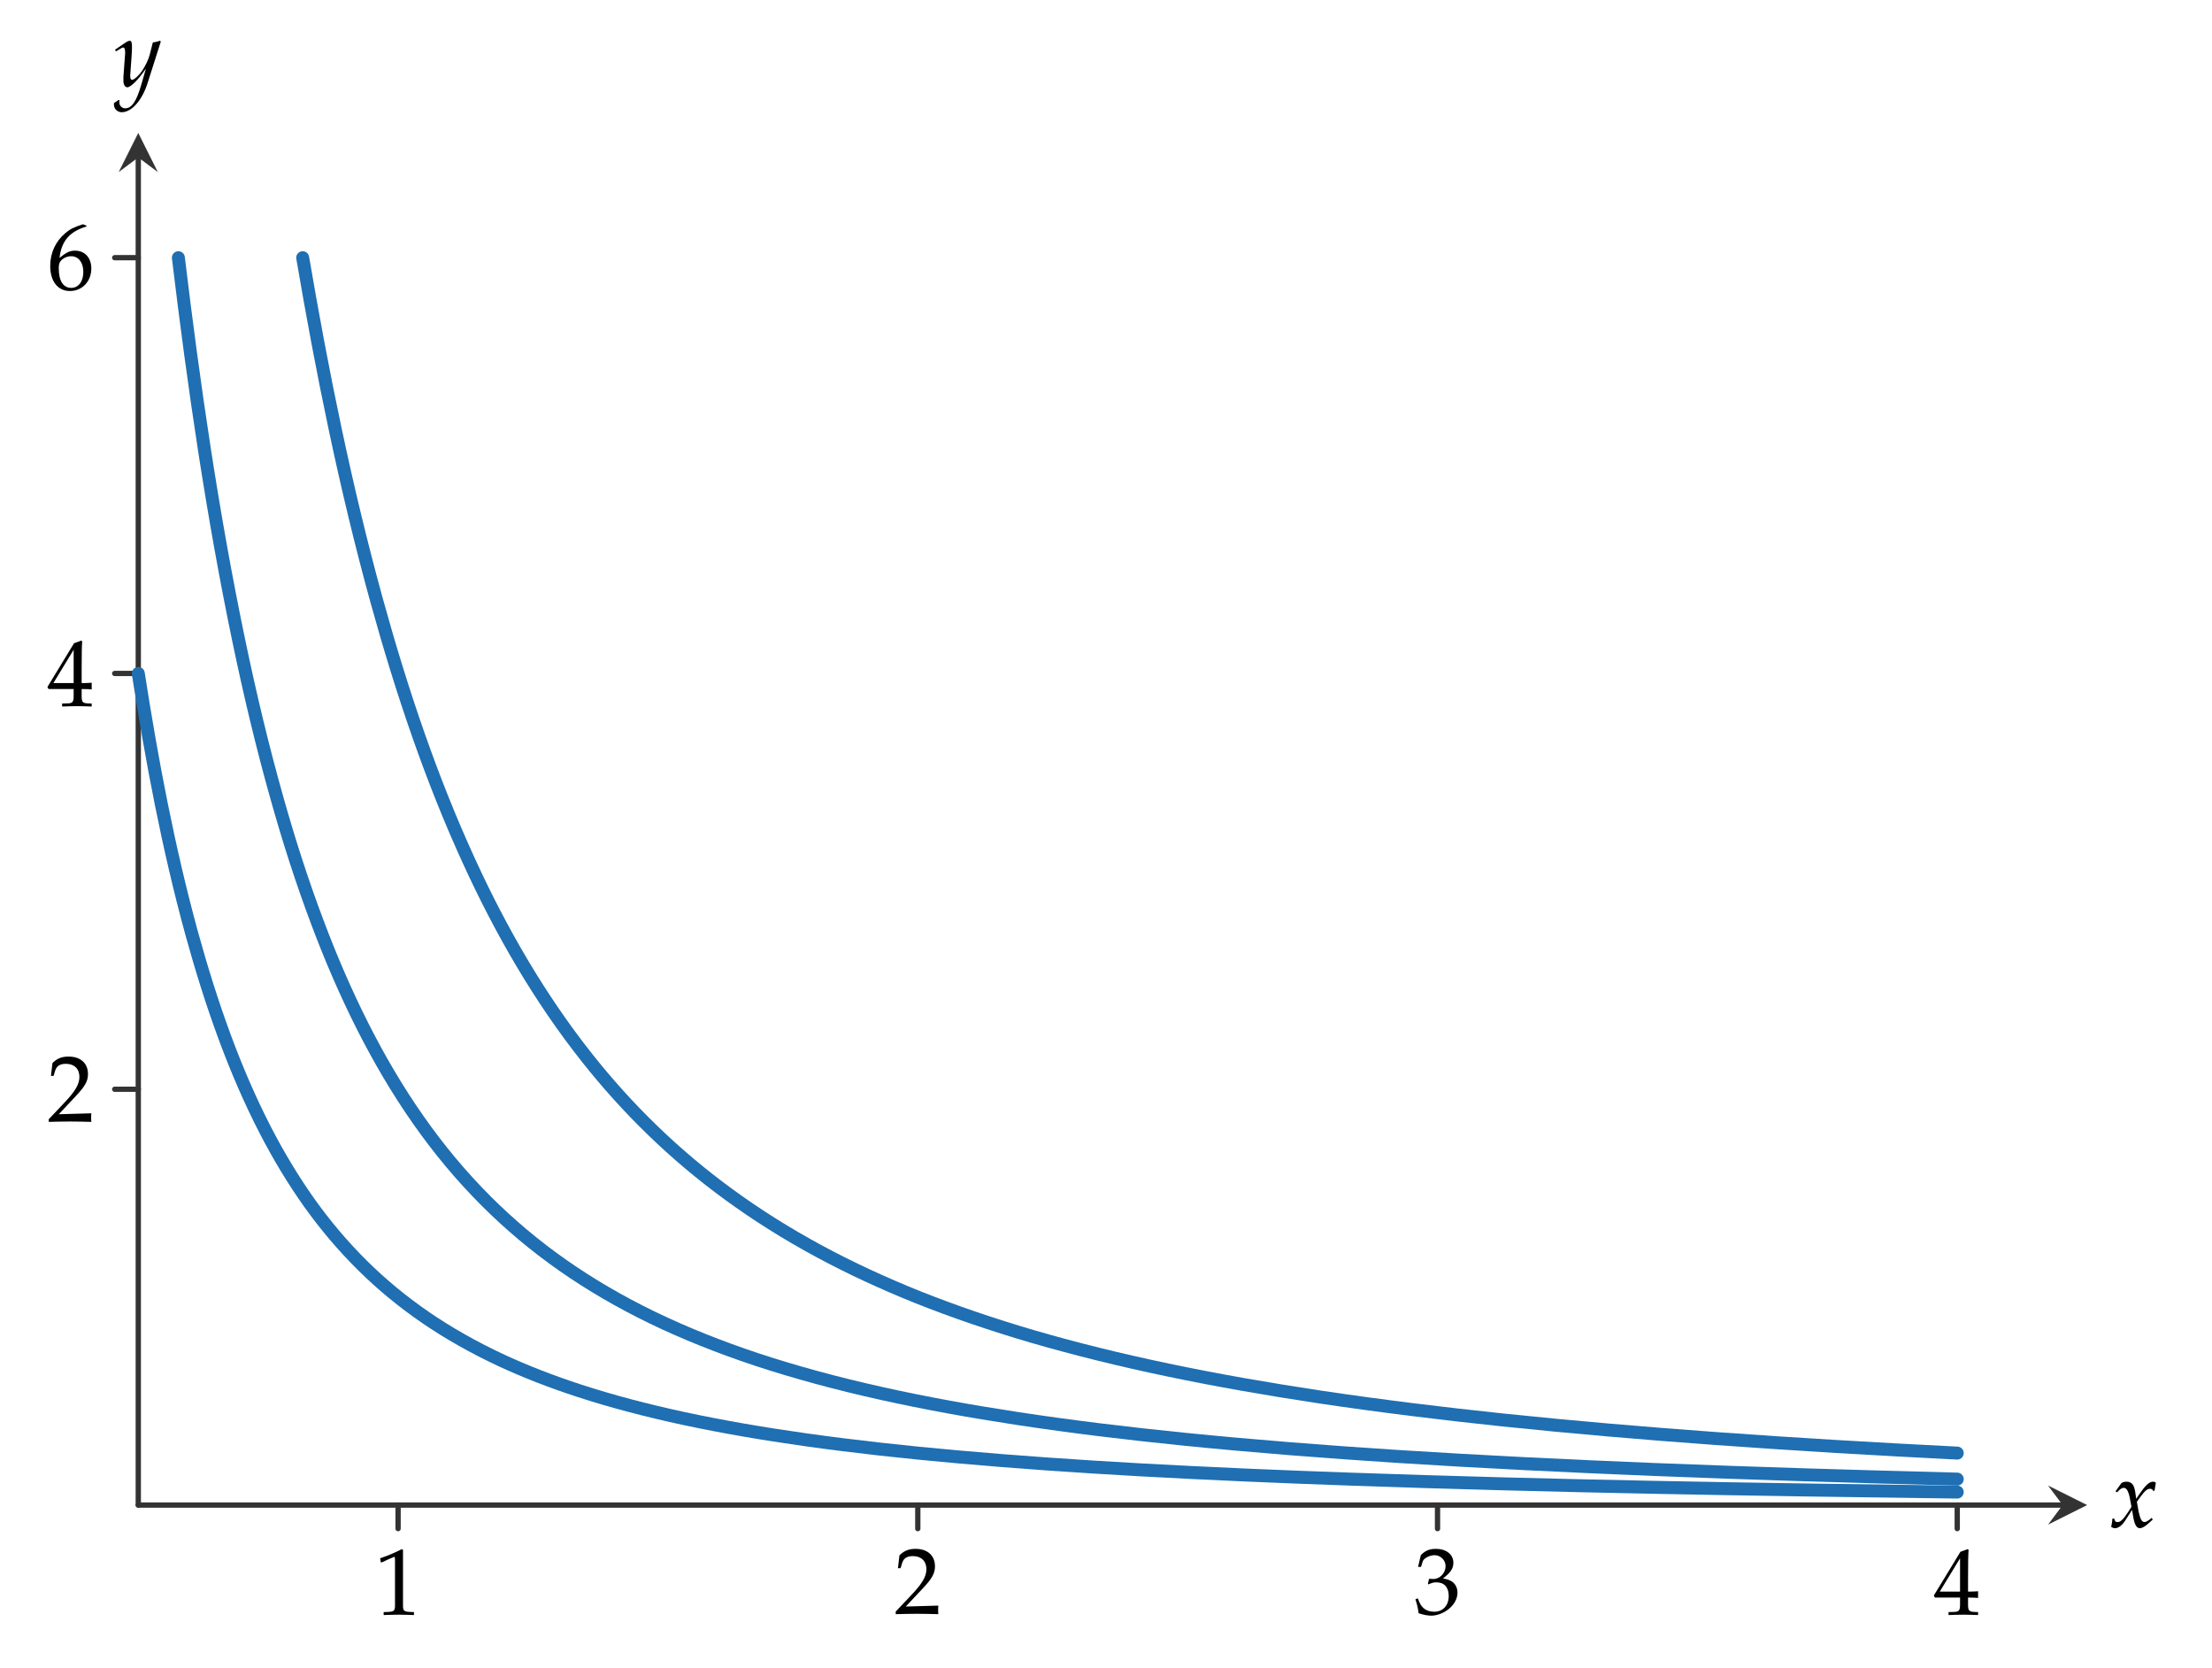
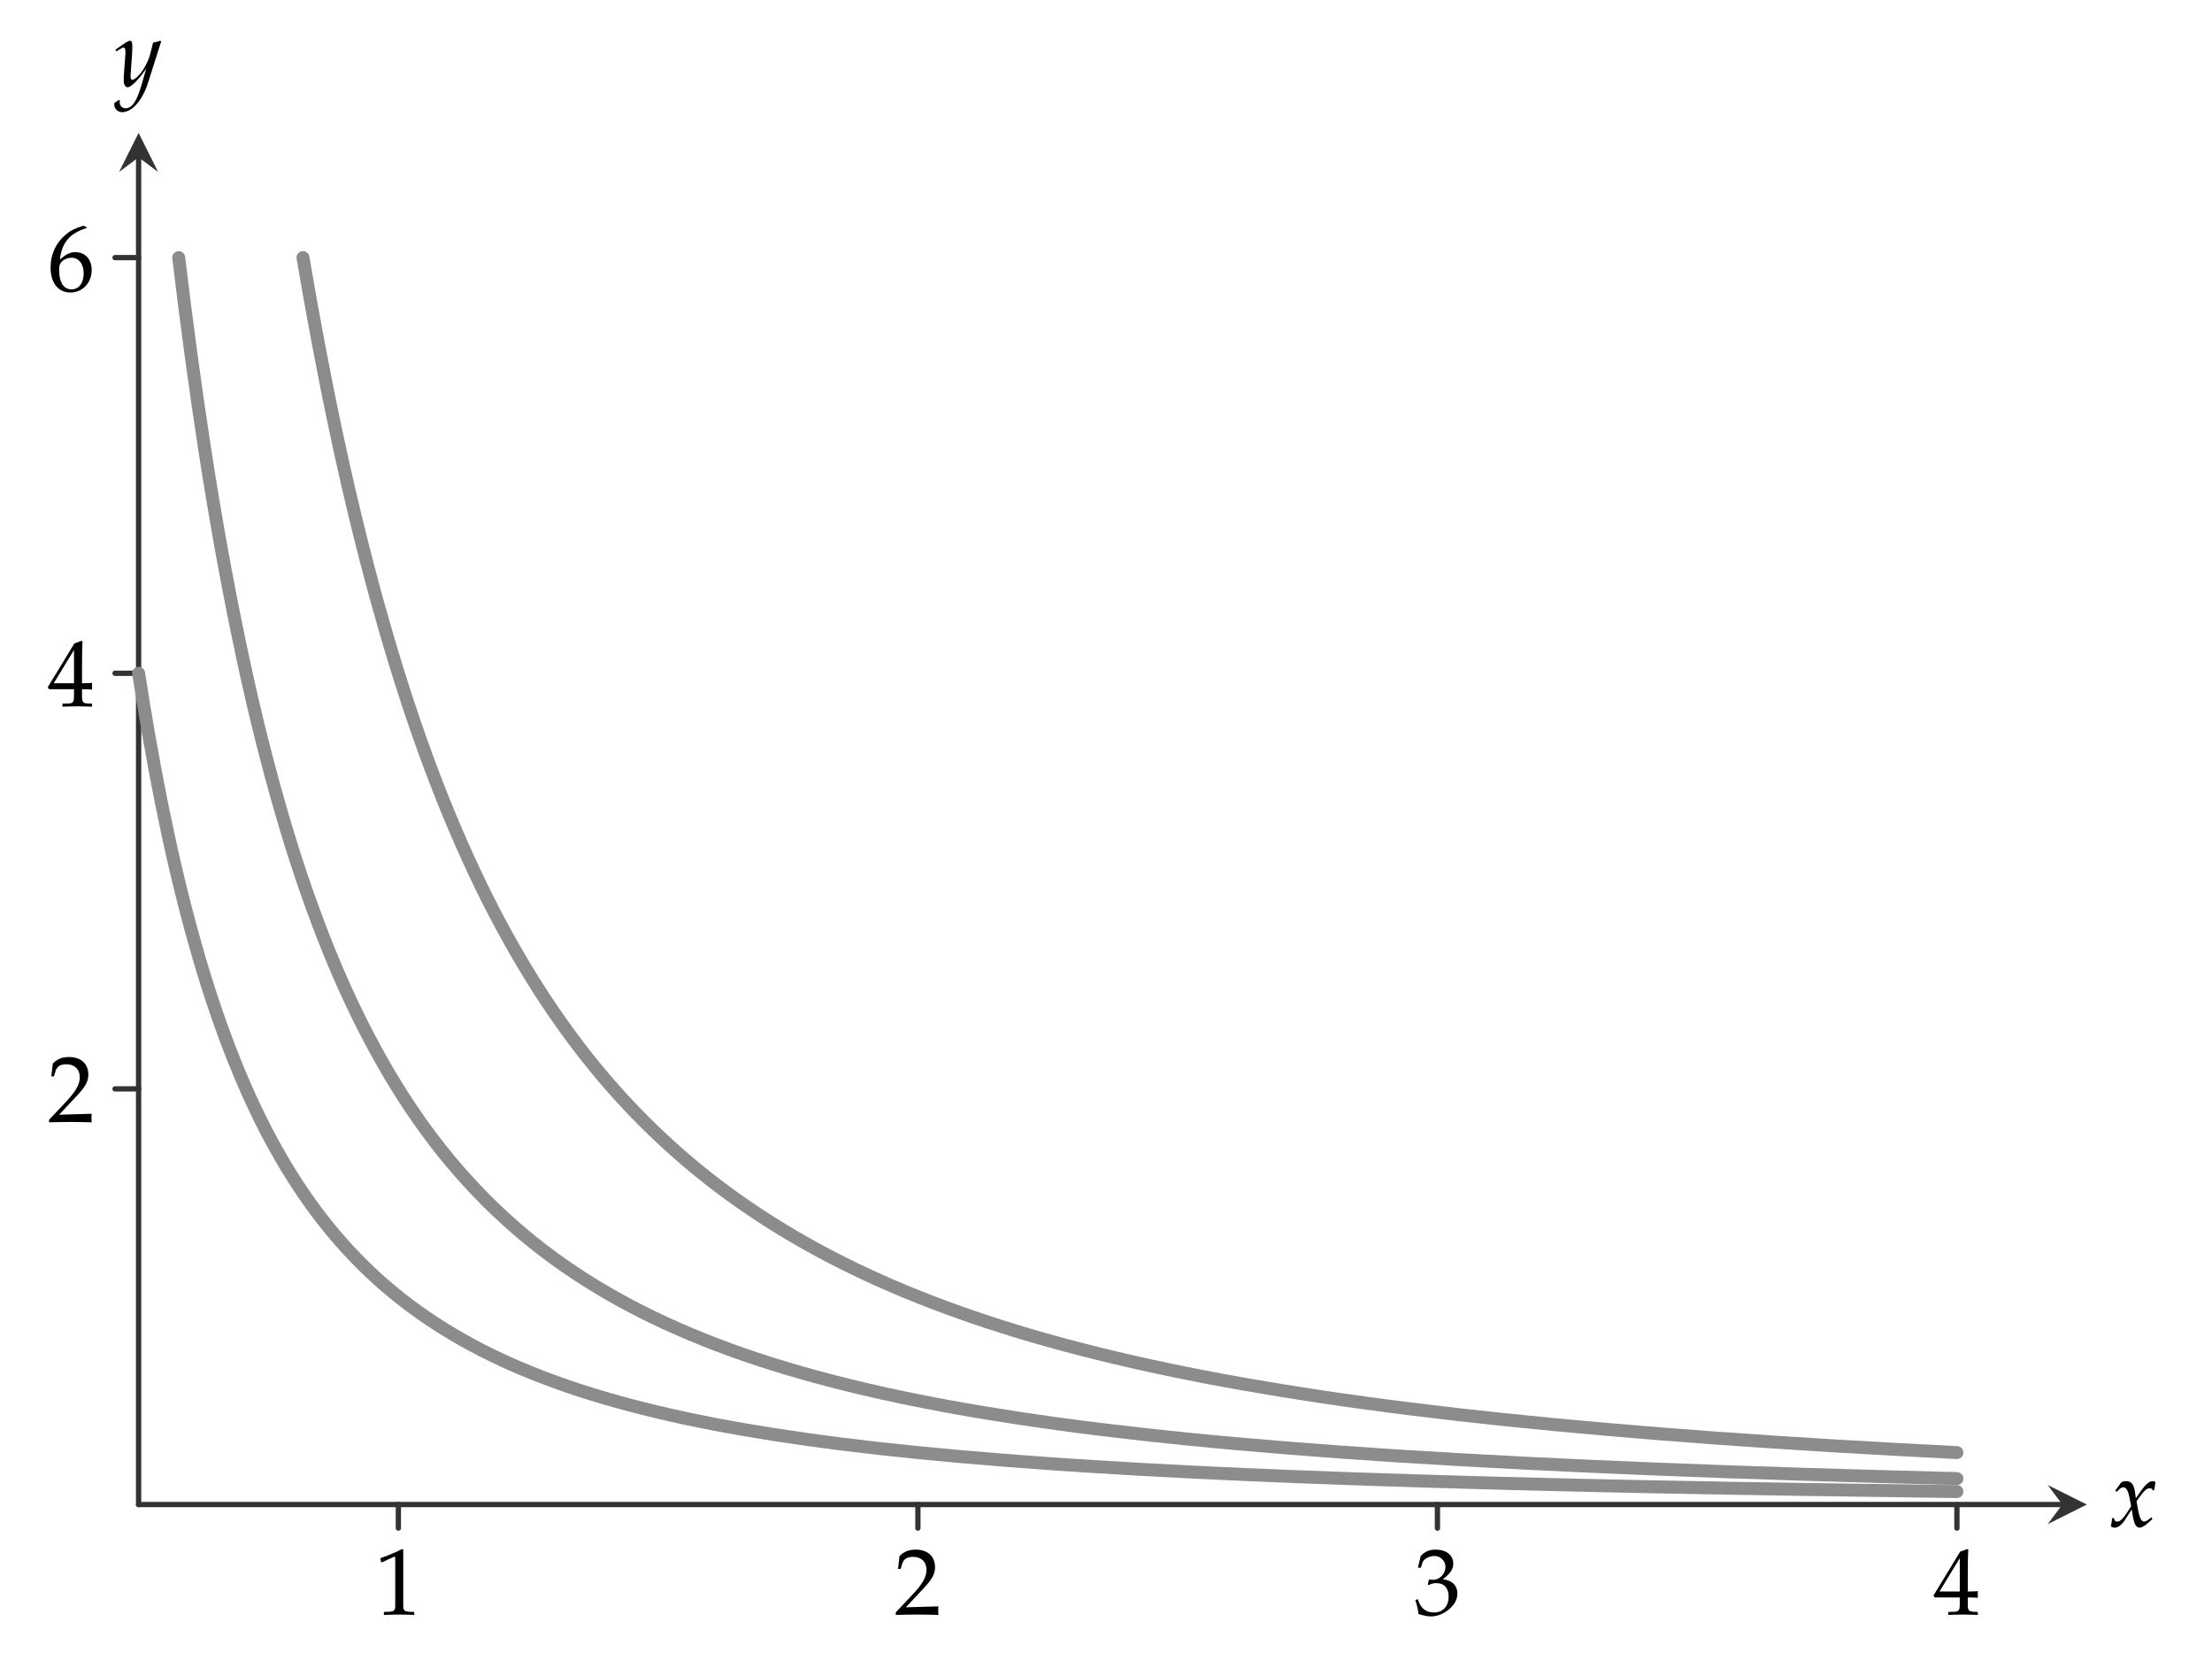
- <svg xmlns="http://www.w3.org/2000/svg" xmlns:xlink="http://www.w3.org/1999/xlink" width="185.775pt" height="140.069pt" viewBox="0 0 185.775 140.069">
+ <svg xmlns="http://www.w3.org/2000/svg" xmlns:xlink="http://www.w3.org/1999/xlink" width="185.775pt" height="140.021pt" viewBox="0 0 185.775 140.021">
  <defs>
    <g>
      <g id="glyph-0-0">
        <path d="M 3.562 -0.625 L 3.484 -0.781 C 3.203 -0.531 3 -0.422 2.875 -0.422 C 2.75 -0.422 2.656 -0.5 2.578 -0.656 C 2.5 -0.812 2.422 -1.094 2.375 -1.328 L 2.234 -2.125 L 2.516 -2.516 C 2.891 -3.031 3.094 -3.219 3.344 -3.219 C 3.469 -3.219 3.562 -3.156 3.609 -3.031 L 3.719 -3.062 L 3.828 -3.734 C 3.734 -3.797 3.672 -3.812 3.594 -3.812 C 3.281 -3.812 2.969 -3.531 2.469 -2.797 L 2.172 -2.375 L 2.125 -2.75 C 2.031 -3.531 1.828 -3.812 1.359 -3.812 C 1.156 -3.812 0.969 -3.75 0.906 -3.656 L 0.438 -3 L 0.578 -2.922 C 0.812 -3.188 0.969 -3.297 1.125 -3.297 C 1.391 -3.297 1.562 -2.969 1.688 -2.188 L 1.781 -1.703 L 1.469 -1.219 C 1.125 -0.688 0.859 -0.422 0.641 -0.422 C 0.516 -0.422 0.422 -0.453 0.406 -0.5 L 0.328 -0.719 L 0.172 -0.703 C 0.172 -0.531 0.156 -0.438 0.109 -0.188 C 0.094 -0.094 0.078 -0.062 0.078 -0.016 C 0.188 0.062 0.312 0.094 0.406 0.094 C 0.672 0.094 0.984 -0.141 1.234 -0.516 L 1.828 -1.438 L 1.922 -0.891 C 2.031 -0.219 2.203 0.094 2.484 0.094 C 2.656 0.094 2.922 -0.047 3.172 -0.281 Z M 3.562 -0.625 " />
      </g>
      <g id="glyph-0-1">
        <path d="M 3.875 -3.75 L 3.797 -3.812 C 3.562 -3.734 3.375 -3.688 3.203 -3.672 L 2.938 -2.625 C 2.844 -2.25 2.562 -1.672 2.297 -1.281 C 2.016 -0.875 1.625 -0.531 1.453 -0.531 C 1.281 -0.531 1.297 -0.906 1.312 -1.016 L 1.422 -2.547 C 1.438 -2.797 1.453 -3.094 1.453 -3.312 C 1.453 -3.672 1.406 -3.812 1.266 -3.812 C 1.172 -3.812 1.047 -3.766 0.672 -3.5 L 0.031 -3.062 L 0.109 -2.922 L 0.5 -3.156 C 0.547 -3.188 0.656 -3.25 0.703 -3.25 C 0.906 -3.25 0.875 -2.844 0.875 -2.719 L 0.734 -0.797 L 0.734 -0.469 C 0.719 -0.141 0.875 0.094 1.062 0.094 C 1.359 0.094 2.031 -0.594 2.625 -1.484 L 2.234 -0.125 C 1.828 1.281 1.438 1.859 0.875 1.859 C 0.609 1.859 0.391 1.641 0.391 1.359 C 0.391 1.328 0.391 1.266 0.406 1.188 L 0.328 1.156 L -0.062 1.422 C -0.062 1.484 -0.062 1.531 -0.062 1.562 C -0.062 1.906 0.234 2.188 0.594 2.188 C 1.422 2.188 2.297 1.203 2.766 -0.266 Z M 3.875 -3.75 " />
      </g>
      <g id="glyph-1-0">
-         <path d="M 3.312 0.031 L 3.312 -0.219 L 2.906 -0.234 C 2.469 -0.266 2.391 -0.344 2.391 -0.766 L 2.391 -5.453 L 2.281 -5.5 C 1.766 -5.234 1.203 -4.984 0.469 -4.734 L 0.531 -4.391 L 0.609 -4.391 C 0.953 -4.562 1.312 -4.719 1.656 -4.859 C 1.703 -4.859 1.719 -4.797 1.719 -4.609 L 1.719 -0.766 C 1.719 -0.344 1.625 -0.266 1.203 -0.234 L 0.766 -0.219 L 0.766 0.031 C 1.203 0.016 1.625 0 2.062 0 C 2.484 0 2.906 0.016 3.312 0.031 Z M 3.312 0.031 " />
+         <path d="M 0.469 -4.734 L 0.531 -4.391 L 0.609 -4.391 L 1.625 -4.859 L 1.656 -4.859 C 1.703 -4.859 1.719 -4.797 1.719 -4.609 L 1.719 -0.766 C 1.719 -0.344 1.625 -0.266 1.203 -0.234 L 0.766 -0.219 L 0.766 0.031 C 1.203 0.016 1.625 0 2.062 0 C 2.484 0 2.906 0.016 3.312 0.031 L 3.312 -0.219 L 2.906 -0.234 C 2.469 -0.266 2.391 -0.344 2.391 -0.766 L 2.391 -5.453 L 2.281 -5.5 C 1.766 -5.234 1.203 -4.984 0.469 -4.734 Z M 0.469 -4.734 " />
      </g>
      <g id="glyph-1-1">
-         <path d="M 3.703 0.031 C 3.688 -0.141 3.688 -0.219 3.688 -0.328 C 3.688 -0.438 3.688 -0.516 3.703 -0.688 L 0.969 -0.609 L 2.406 -2.141 C 3.172 -2.953 3.422 -3.391 3.422 -3.984 C 3.422 -4.891 2.797 -5.453 1.797 -5.453 C 1.219 -5.453 0.828 -5.297 0.438 -4.906 L 0.312 -3.828 L 0.531 -3.828 L 0.641 -4.188 C 0.766 -4.656 1.047 -4.844 1.578 -4.844 C 2.266 -4.844 2.703 -4.422 2.703 -3.75 C 2.703 -3.156 2.375 -2.562 1.469 -1.609 L 0.125 -0.188 L 0.125 0.031 C 0.719 0.016 1.312 0 1.891 0 C 2.5 0 3.109 0.016 3.703 0.031 Z M 3.703 0.031 " />
+         <path d="M 0.125 0.031 C 0.719 0.016 1.312 0 1.891 0 C 2.5 0 3.109 0.016 3.703 0.031 C 3.688 -0.141 3.688 -0.219 3.688 -0.328 C 3.688 -0.438 3.688 -0.516 3.703 -0.688 L 0.969 -0.609 L 2.406 -2.141 C 3.172 -2.953 3.422 -3.391 3.422 -3.984 C 3.422 -4.891 2.797 -5.453 1.797 -5.453 C 1.219 -5.453 0.828 -5.297 0.438 -4.906 L 0.312 -3.828 L 0.531 -3.828 L 0.641 -4.188 C 0.766 -4.656 1.047 -4.844 1.578 -4.844 C 2.266 -4.844 2.703 -4.422 2.703 -3.75 C 2.703 -3.156 2.375 -2.562 1.469 -1.609 L 0.125 -0.188 Z M 0.125 0.031 " />
      </g>
      <g id="glyph-1-2">
-         <path d="M 3.656 -1.781 C 3.656 -2.156 3.5 -2.484 3.219 -2.688 C 3.016 -2.828 2.844 -2.891 2.438 -2.969 C 3.078 -3.453 3.312 -3.812 3.312 -4.281 C 3.312 -4.984 2.719 -5.453 1.844 -5.453 C 1.312 -5.453 0.953 -5.312 0.578 -4.922 L 0.344 -3.938 L 0.594 -3.938 L 0.734 -4.391 C 0.812 -4.656 1.312 -4.922 1.734 -4.922 C 2.234 -4.922 2.656 -4.5 2.656 -4.016 C 2.656 -3.422 2.188 -2.922 1.625 -2.922 C 1.562 -2.922 1.266 -2.938 1.266 -2.938 L 1.172 -2.516 L 1.219 -2.469 C 1.516 -2.609 1.672 -2.641 1.891 -2.641 C 2.547 -2.641 2.922 -2.219 2.922 -1.5 C 2.922 -0.703 2.438 -0.172 1.703 -0.172 C 1.344 -0.172 1.016 -0.281 0.781 -0.5 C 0.594 -0.688 0.484 -0.859 0.328 -1.297 L 0.125 -1.219 C 0.281 -0.734 0.344 -0.438 0.391 -0.047 C 0.812 0.094 1.172 0.156 1.453 0.156 C 2.422 0.156 3.656 -0.672 3.656 -1.781 Z M 3.656 -1.781 " />
+         <path d="M 0.125 -1.219 C 0.281 -0.734 0.344 -0.438 0.391 -0.047 C 0.812 0.094 1.172 0.156 1.453 0.156 C 2.094 0.156 2.812 -0.203 3.25 -0.734 C 3.531 -1.047 3.656 -1.406 3.656 -1.781 C 3.656 -2.156 3.5 -2.484 3.219 -2.688 C 3.016 -2.828 2.844 -2.891 2.438 -2.969 C 3.078 -3.453 3.312 -3.812 3.312 -4.281 C 3.312 -4.984 2.719 -5.453 1.844 -5.453 C 1.312 -5.453 0.953 -5.312 0.578 -4.922 L 0.344 -3.938 L 0.594 -3.938 L 0.734 -4.391 C 0.812 -4.656 1.312 -4.922 1.734 -4.922 C 2.234 -4.922 2.656 -4.5 2.656 -4.016 C 2.656 -3.422 2.188 -2.922 1.625 -2.922 C 1.562 -2.922 1.266 -2.938 1.266 -2.938 L 1.172 -2.516 L 1.219 -2.469 C 1.516 -2.609 1.672 -2.641 1.891 -2.641 C 2.547 -2.641 2.922 -2.219 2.922 -1.5 C 2.922 -0.703 2.438 -0.172 1.703 -0.172 C 1.344 -0.172 1.016 -0.281 0.781 -0.5 C 0.594 -0.688 0.484 -0.859 0.328 -1.297 Z M 0.125 -1.219 " />
      </g>
      <g id="glyph-1-3">
-         <path d="M 3.734 0.031 L 3.734 -0.219 L 3.359 -0.234 C 2.969 -0.266 2.891 -0.359 2.891 -0.844 L 2.891 -1.438 C 3.344 -1.438 3.516 -1.422 3.734 -1.406 L 3.734 -1.969 C 3.734 -1.969 3.344 -1.938 3.094 -1.938 L 2.891 -1.938 L 2.891 -3.047 C 2.891 -4.453 2.906 -5.141 2.938 -5.453 L 2.844 -5.5 L 2.25 -5.281 L 0.016 -1.609 L 0.109 -1.438 L 2.219 -1.438 L 2.219 -0.844 C 2.219 -0.359 2.125 -0.25 1.75 -0.234 L 1.25 -0.219 L 1.25 0.031 C 1.672 0.016 2.094 0 2.531 0 C 2.938 0 3.328 0.016 3.734 0.031 Z M 2.219 -1.938 L 0.516 -1.938 L 2.219 -4.734 Z M 2.219 -1.938 " />
+         <path d="M 0.016 -1.609 L 0.109 -1.438 L 2.219 -1.438 L 2.219 -0.844 C 2.219 -0.359 2.125 -0.25 1.75 -0.234 L 1.25 -0.219 L 1.25 0.031 C 1.672 0.016 2.094 0 2.531 0 C 2.938 0 3.328 0.016 3.734 0.031 L 3.734 -0.219 L 3.359 -0.234 C 2.969 -0.266 2.891 -0.359 2.891 -0.844 L 2.891 -1.438 C 3.344 -1.438 3.516 -1.422 3.734 -1.406 L 3.734 -1.969 C 3.734 -1.969 3.344 -1.938 3.094 -1.938 L 2.891 -1.938 L 2.891 -3.047 C 2.891 -4.453 2.906 -5.141 2.938 -5.453 L 2.844 -5.5 L 2.25 -5.281 Z M 0.516 -1.938 L 2.219 -4.734 L 2.219 -1.938 Z M 0.516 -1.938 " />
      </g>
      <g id="glyph-1-4">
-         <path d="M 3.703 -1.734 C 3.703 -2.641 3.156 -3.234 2.328 -3.234 C 1.859 -3.234 1.562 -3.047 1.031 -2.625 C 1.203 -4.062 1.875 -4.828 3.297 -5.266 L 3.297 -5.328 L 3 -5.453 C 2.234 -5.203 1.922 -5.047 1.516 -4.703 C 0.703 -4.016 0.25 -3.047 0.25 -1.953 C 0.25 -0.656 0.891 0.156 1.906 0.156 C 2.938 0.156 3.703 -0.656 3.703 -1.734 Z M 3.031 -1.453 C 3.031 -0.641 2.625 -0.109 2.016 -0.109 C 1.344 -0.109 0.969 -0.688 0.969 -1.75 C 0.969 -2.016 1 -2.172 1.094 -2.312 C 1.266 -2.578 1.641 -2.766 2.016 -2.766 C 2.625 -2.766 3.031 -2.234 3.031 -1.453 Z M 3.031 -1.453 " />
+         <path d="M 0.25 -1.953 C 0.25 -0.656 0.891 0.156 1.906 0.156 C 2.938 0.156 3.703 -0.656 3.703 -1.734 C 3.703 -2.641 3.156 -3.234 2.328 -3.234 C 1.859 -3.234 1.562 -3.047 1.031 -2.625 C 1.203 -4.062 1.875 -4.828 3.297 -5.266 L 3.297 -5.328 L 3 -5.453 C 2.234 -5.203 1.922 -5.047 1.516 -4.703 C 0.703 -4.016 0.25 -3.047 0.25 -1.953 Z M 0.969 -1.75 C 0.969 -2.016 1 -2.172 1.094 -2.312 C 1.266 -2.578 1.641 -2.766 2.016 -2.766 C 2.625 -2.766 3.031 -2.234 3.031 -1.453 C 3.031 -0.641 2.625 -0.109 2.016 -0.109 C 1.344 -0.109 0.969 -0.688 0.969 -1.75 Z M 0.969 -1.75 " />
      </g>
    </g>
  </defs>
-   <path fill="none" stroke-width="0.448" stroke-linecap="round" stroke-linejoin="round" stroke="rgb(20%, 20%, 20%)" stroke-opacity="1" stroke-miterlimit="10" d="M 21.971 0.001 L 184.666 0.001 " transform="matrix(0.993397, 0, 0, -0.993397, -10.21223, 126.3919)" />
-   <path fill-rule="nonzero" fill="rgb(20%, 20%, 20%)" fill-opacity="1" d="M 175.289 126.391 L 172.004 124.75 L 173.234 126.391 L 172.004 128.035 " />
+   <path fill="none" stroke-width="0.448" stroke-linecap="round" stroke-linejoin="round" stroke="rgb(20%, 20%, 20%)" stroke-opacity="1" stroke-miterlimit="10" d="M 21.97 0.001 L 184.666 0.001 " transform="matrix(0.993057, 0, 0, -0.993057, -10.17689, 126.3486)" />
+   <path fill-rule="nonzero" fill="rgb(20%, 20%, 20%)" fill-opacity="1" d="M 175.262 126.348 L 171.977 124.707 L 173.207 126.348 L 171.977 127.992 " />
  <g fill="rgb(0%, 0%, 0%)" fill-opacity="1">
-     <use xlink:href="#glyph-0-0" x="177.232" y="128.241" />
+     <use xlink:href="#glyph-0-0" x="177.203" y="128.197" />
  </g>
-   <path fill="none" stroke-width="0.448" stroke-linecap="round" stroke-linejoin="round" stroke="rgb(20%, 20%, 20%)" stroke-opacity="1" stroke-miterlimit="10" d="M 21.971 0.001 L 21.971 113.925 " transform="matrix(0.993397, 0, 0, -0.993397, -10.21223, 126.3919)" />
-   <path fill-rule="nonzero" fill="rgb(20%, 20%, 20%)" fill-opacity="1" d="M 11.613 11.164 L 9.969 14.449 L 11.613 13.219 L 13.254 14.449 " />
+   <path fill="none" stroke-width="0.448" stroke-linecap="round" stroke-linejoin="round" stroke="rgb(20%, 20%, 20%)" stroke-opacity="1" stroke-miterlimit="10" d="M 21.97 0.001 L 21.97 113.929 " transform="matrix(0.993057, 0, 0, -0.993057, -10.17689, 126.3486)" />
+   <path fill-rule="nonzero" fill="rgb(20%, 20%, 20%)" fill-opacity="1" d="M 11.641 11.16 L 9.996 14.445 L 11.641 13.211 L 13.281 14.445 " />
  <g fill="rgb(0%, 0%, 0%)" fill-opacity="1">
-     <use xlink:href="#glyph-0-1" x="9.632" y="7.237" />
+     <use xlink:href="#glyph-0-1" x="9.66" y="7.234" />
  </g>
-   <path fill="none" stroke-width="0.448" stroke-linecap="round" stroke-linejoin="round" stroke="rgb(20%, 20%, 20%)" stroke-opacity="1" stroke-miterlimit="10" d="M 43.936 0.001 L 43.936 -1.992 " transform="matrix(0.993397, 0, 0, -0.993397, -10.21223, 126.3919)" />
+   <path fill="none" stroke-width="0.448" stroke-linecap="round" stroke-linejoin="round" stroke="rgb(20%, 20%, 20%)" stroke-opacity="1" stroke-miterlimit="10" d="M 43.939 0.001 L 43.939 -1.993 " transform="matrix(0.993057, 0, 0, -0.993057, -10.17689, 126.3486)" />
  <g fill="rgb(0%, 0%, 0%)" fill-opacity="1">
-     <use xlink:href="#glyph-1-0" x="31.455" y="135.597" />
+     <use xlink:href="#glyph-1-0" x="31.476" y="135.586" />
  </g>
-   <path fill="none" stroke-width="0.448" stroke-linecap="round" stroke-linejoin="round" stroke="rgb(20%, 20%, 20%)" stroke-opacity="1" stroke-miterlimit="10" d="M 87.874 0.001 L 87.874 -1.992 " transform="matrix(0.993397, 0, 0, -0.993397, -10.21223, 126.3919)" />
+   <path fill="none" stroke-width="0.448" stroke-linecap="round" stroke-linejoin="round" stroke="rgb(20%, 20%, 20%)" stroke-opacity="1" stroke-miterlimit="10" d="M 87.877 0.001 L 87.877 -1.993 " transform="matrix(0.993057, 0, 0, -0.993057, -10.17689, 126.3486)" />
  <g fill="rgb(0%, 0%, 0%)" fill-opacity="1">
-     <use xlink:href="#glyph-1-1" x="75.102" y="135.522" />
+     <use xlink:href="#glyph-1-1" x="75.108" y="135.586" />
  </g>
-   <path fill="none" stroke-width="0.448" stroke-linecap="round" stroke-linejoin="round" stroke="rgb(20%, 20%, 20%)" stroke-opacity="1" stroke-miterlimit="10" d="M 131.813 0.001 L 131.813 -1.992 " transform="matrix(0.993397, 0, 0, -0.993397, -10.21223, 126.3919)" />
+   <path fill="none" stroke-width="0.448" stroke-linecap="round" stroke-linejoin="round" stroke="rgb(20%, 20%, 20%)" stroke-opacity="1" stroke-miterlimit="10" d="M 131.815 0.001 L 131.815 -1.993 " transform="matrix(0.993057, 0, 0, -0.993057, -10.17689, 126.3486)" />
  <g fill="rgb(0%, 0%, 0%)" fill-opacity="1">
-     <use xlink:href="#glyph-1-2" x="118.75" y="135.522" />
+     <use xlink:href="#glyph-1-2" x="118.741" y="135.586" />
  </g>
-   <path fill="none" stroke-width="0.448" stroke-linecap="round" stroke-linejoin="round" stroke="rgb(20%, 20%, 20%)" stroke-opacity="1" stroke-miterlimit="10" d="M 175.752 0.001 L 175.752 -1.992 " transform="matrix(0.993397, 0, 0, -0.993397, -10.21223, 126.3919)" />
+   <path fill="none" stroke-width="0.448" stroke-linecap="round" stroke-linejoin="round" stroke="rgb(20%, 20%, 20%)" stroke-opacity="1" stroke-miterlimit="10" d="M 175.749 0.001 L 175.749 -1.993 " transform="matrix(0.993057, 0, 0, -0.993057, -10.17689, 126.3486)" />
  <g fill="rgb(0%, 0%, 0%)" fill-opacity="1">
-     <use xlink:href="#glyph-1-3" x="162.396" y="135.597" />
+     <use xlink:href="#glyph-1-3" x="162.373" y="135.586" />
  </g>
-   <path fill="none" stroke-width="0.448" stroke-linecap="round" stroke-linejoin="round" stroke="rgb(20%, 20%, 20%)" stroke-opacity="1" stroke-miterlimit="10" d="M 21.971 35.151 L 19.977 35.151 " transform="matrix(0.993397, 0, 0, -0.993397, -10.21223, 126.3919)" />
+   <path fill="none" stroke-width="0.448" stroke-linecap="round" stroke-linejoin="round" stroke="rgb(20%, 20%, 20%)" stroke-opacity="1" stroke-miterlimit="10" d="M 21.97 35.151 L 19.976 35.151 " transform="matrix(0.993057, 0, 0, -0.993057, -10.17689, 126.3486)" />
  <g fill="rgb(0%, 0%, 0%)" fill-opacity="1">
-     <use xlink:href="#glyph-1-1" x="3.967" y="94.181" />
+     <use xlink:href="#glyph-1-1" x="3.997" y="94.219" />
  </g>
-   <path fill="none" stroke-width="0.448" stroke-linecap="round" stroke-linejoin="round" stroke="rgb(20%, 20%, 20%)" stroke-opacity="1" stroke-miterlimit="10" d="M 21.971 70.301 L 19.977 70.301 " transform="matrix(0.993397, 0, 0, -0.993397, -10.21223, 126.3919)" />
+   <path fill="none" stroke-width="0.448" stroke-linecap="round" stroke-linejoin="round" stroke="rgb(20%, 20%, 20%)" stroke-opacity="1" stroke-miterlimit="10" d="M 21.97 70.298 L 19.976 70.298 " transform="matrix(0.993057, 0, 0, -0.993057, -10.17689, 126.3486)" />
  <g fill="rgb(0%, 0%, 0%)" fill-opacity="1">
-     <use xlink:href="#glyph-1-3" x="3.967" y="59.301" />
+     <use xlink:href="#glyph-1-3" x="3.997" y="59.314" />
  </g>
-   <path fill="none" stroke-width="0.448" stroke-linecap="round" stroke-linejoin="round" stroke="rgb(20%, 20%, 20%)" stroke-opacity="1" stroke-miterlimit="10" d="M 21.971 105.448 L 19.977 105.448 " transform="matrix(0.993397, 0, 0, -0.993397, -10.21223, 126.3919)" />
+   <path fill="none" stroke-width="0.448" stroke-linecap="round" stroke-linejoin="round" stroke="rgb(20%, 20%, 20%)" stroke-opacity="1" stroke-miterlimit="10" d="M 21.97 105.448 L 19.976 105.448 " transform="matrix(0.993057, 0, 0, -0.993057, -10.17689, 126.3486)" />
  <g fill="rgb(0%, 0%, 0%)" fill-opacity="1">
-     <use xlink:href="#glyph-1-4" x="3.967" y="24.283" />
+     <use xlink:href="#glyph-1-4" x="3.997" y="24.409" />
  </g>
-   <path fill="none" stroke-width="1.096" stroke-linecap="round" stroke-linejoin="round" stroke="rgb(12.157%, 43.529%, 69.803%)" stroke-opacity="1" stroke-miterlimit="10" d="M 21.971 70.301 C 23.115 62.964 24.487 55.634 26.485 48.332 C 27.295 45.395 28.203 42.465 29.284 39.544 C 30.264 36.897 31.388 34.255 32.741 31.636 C 33.814 29.568 35.033 27.511 36.48 25.482 C 37.758 23.697 39.229 21.931 40.967 20.213 C 42.501 18.703 44.258 17.224 46.315 15.817 C 48.183 14.543 50.314 13.324 52.724 12.203 C 54.706 11.287 56.896 10.433 59.244 9.667 C 61.993 8.77 64.981 7.988 68.103 7.315 C 71.391 6.611 74.839 6.022 78.355 5.526 C 82.542 4.936 86.836 4.468 91.17 4.083 C 96.25 3.627 101.393 3.277 106.549 2.986 C 112.506 2.656 118.495 2.4 124.487 2.192 C 141.537 1.59 158.65 1.315 175.752 1.098 " transform="matrix(0.993397, 0, 0, -0.993397, -10.21223, 126.3919)" />
-   <path fill="none" stroke-width="1.096" stroke-linecap="round" stroke-linejoin="round" stroke="rgb(12.157%, 43.529%, 69.803%)" stroke-opacity="1" stroke-miterlimit="10" d="M 25.36 105.448 C 26.666 94.602 28.235 83.757 30.496 72.936 C 31.416 68.536 32.458 64.14 33.696 59.755 C 34.687 56.232 35.808 52.713 37.133 49.209 C 38.238 46.268 39.493 43.334 40.967 40.421 C 42.316 37.766 43.845 35.12 45.678 32.513 C 47.314 30.185 49.193 27.881 51.443 25.639 C 53.314 23.779 55.446 21.951 57.939 20.213 C 60.152 18.671 62.665 17.185 65.496 15.817 C 68.139 14.543 71.08 13.359 74.269 12.301 C 77.529 11.224 81.064 10.268 84.764 9.446 C 88.46 8.621 92.338 7.921 96.297 7.319 C 100.894 6.619 105.621 6.049 110.394 5.569 C 116.308 4.972 122.309 4.508 128.333 4.118 C 135.56 3.654 142.835 3.304 150.121 3.009 C 158.646 2.671 167.195 2.412 175.752 2.195 " transform="matrix(0.993397, 0, 0, -0.993397, -10.21223, 126.3919)" />
-   <path fill="none" stroke-width="1.096" stroke-linecap="round" stroke-linejoin="round" stroke="rgb(12.157%, 43.529%, 69.803%)" stroke-opacity="1" stroke-miterlimit="10" d="M 35.871 105.448 C 37.519 95.77 39.473 86.093 42.127 76.451 C 43.181 72.637 44.345 68.827 45.678 65.028 C 46.917 61.501 48.305 57.982 49.909 54.482 C 51.254 51.537 52.76 48.603 54.494 45.694 C 56.083 43.035 57.86 40.393 59.928 37.786 C 61.576 35.706 63.412 33.649 65.496 31.636 C 67.407 29.788 69.539 27.971 71.949 26.217 C 74.241 24.546 76.793 22.93 79.636 21.4 C 82.149 20.048 84.902 18.766 87.871 17.574 C 90.887 16.371 94.142 15.258 97.575 14.252 C 101.193 13.198 105.027 12.254 108.994 11.424 C 113.17 10.547 117.512 9.793 121.927 9.128 C 126.957 8.377 132.108 7.744 137.306 7.197 C 143.228 6.58 149.221 6.069 155.245 5.632 C 162.048 5.137 168.894 4.736 175.752 4.394 " transform="matrix(0.993397, 0, 0, -0.993397, -10.21223, 126.3919)" />
+   <path fill="none" stroke-width="1.096" stroke-linecap="round" stroke-linejoin="round" stroke="rgb(54.903%, 54.903%, 54.903%)" stroke-opacity="1" stroke-miterlimit="10" d="M 21.97 70.298 C 23.115 62.965 24.488 55.633 26.486 48.333 C 27.292 45.394 28.205 42.464 29.286 39.545 C 30.266 36.898 31.391 34.254 32.74 31.635 C 33.814 29.57 35.033 27.512 36.481 25.483 C 37.759 23.697 39.227 21.931 40.969 20.212 C 42.499 18.701 44.258 17.222 46.315 15.818 C 48.183 14.543 50.311 13.32 52.727 12.203 C 54.705 11.286 56.896 10.433 59.244 9.666 C 61.99 8.769 64.98 7.986 68.103 7.313 C 71.391 6.609 74.837 6.023 78.354 5.528 C 82.543 4.934 86.838 4.469 91.169 4.084 C 96.251 3.628 101.397 3.278 106.55 2.987 C 112.505 2.652 118.496 2.4 124.487 2.188 C 141.535 1.59 158.65 1.315 175.749 1.098 " transform="matrix(0.993057, 0, 0, -0.993057, -10.17689, 126.3486)" />
+   <path fill="none" stroke-width="1.096" stroke-linecap="round" stroke-linejoin="round" stroke="rgb(54.903%, 54.903%, 54.903%)" stroke-opacity="1" stroke-miterlimit="10" d="M 25.361 105.448 C 26.667 94.603 28.232 83.758 30.498 72.937 C 31.415 68.535 32.457 64.142 33.696 59.756 C 34.687 56.231 35.808 52.715 37.13 49.21 C 38.239 46.271 39.49 43.337 40.969 40.422 C 42.318 37.767 43.845 35.12 45.678 32.512 C 47.31 30.187 49.194 27.882 51.444 25.64 C 53.313 23.779 55.445 21.95 57.939 20.212 C 60.149 18.67 62.663 17.187 65.499 15.818 C 68.138 14.543 71.077 13.359 74.267 12.301 C 77.528 11.223 81.064 10.268 84.765 9.445 C 88.459 8.619 92.338 7.919 96.299 7.317 C 100.893 6.617 105.621 6.051 110.393 5.567 C 116.309 4.973 122.311 4.505 128.334 4.119 C 135.56 3.655 142.837 3.305 150.122 3.01 C 158.646 2.668 167.197 2.412 175.749 2.196 " transform="matrix(0.993057, 0, 0, -0.993057, -10.17689, 126.3486)" />
+   <path fill="none" stroke-width="1.096" stroke-linecap="round" stroke-linejoin="round" stroke="rgb(54.903%, 54.903%, 54.903%)" stroke-opacity="1" stroke-miterlimit="10" d="M 35.871 105.448 C 37.519 95.767 39.474 86.095 42.126 76.45 C 43.184 72.638 44.344 68.826 45.678 65.027 C 46.917 61.502 48.305 57.982 49.91 54.481 C 51.251 51.538 52.762 48.604 54.497 45.693 C 56.082 43.034 57.86 40.391 59.925 37.787 C 61.573 35.706 63.41 33.649 65.499 31.635 C 67.411 29.786 69.539 27.973 71.946 26.218 C 74.243 24.546 76.796 22.93 79.636 21.4 C 82.15 20.05 84.899 18.764 87.869 17.576 C 90.886 16.372 94.139 15.259 97.577 14.252 C 101.192 13.198 105.027 12.254 108.996 11.424 C 113.17 10.547 117.512 9.792 121.926 9.127 C 126.957 8.375 132.106 7.742 137.306 7.199 C 143.226 6.578 149.221 6.07 155.243 5.63 C 162.048 5.138 168.893 4.737 175.749 4.395 " transform="matrix(0.993057, 0, 0, -0.993057, -10.17689, 126.3486)" />
</svg>
